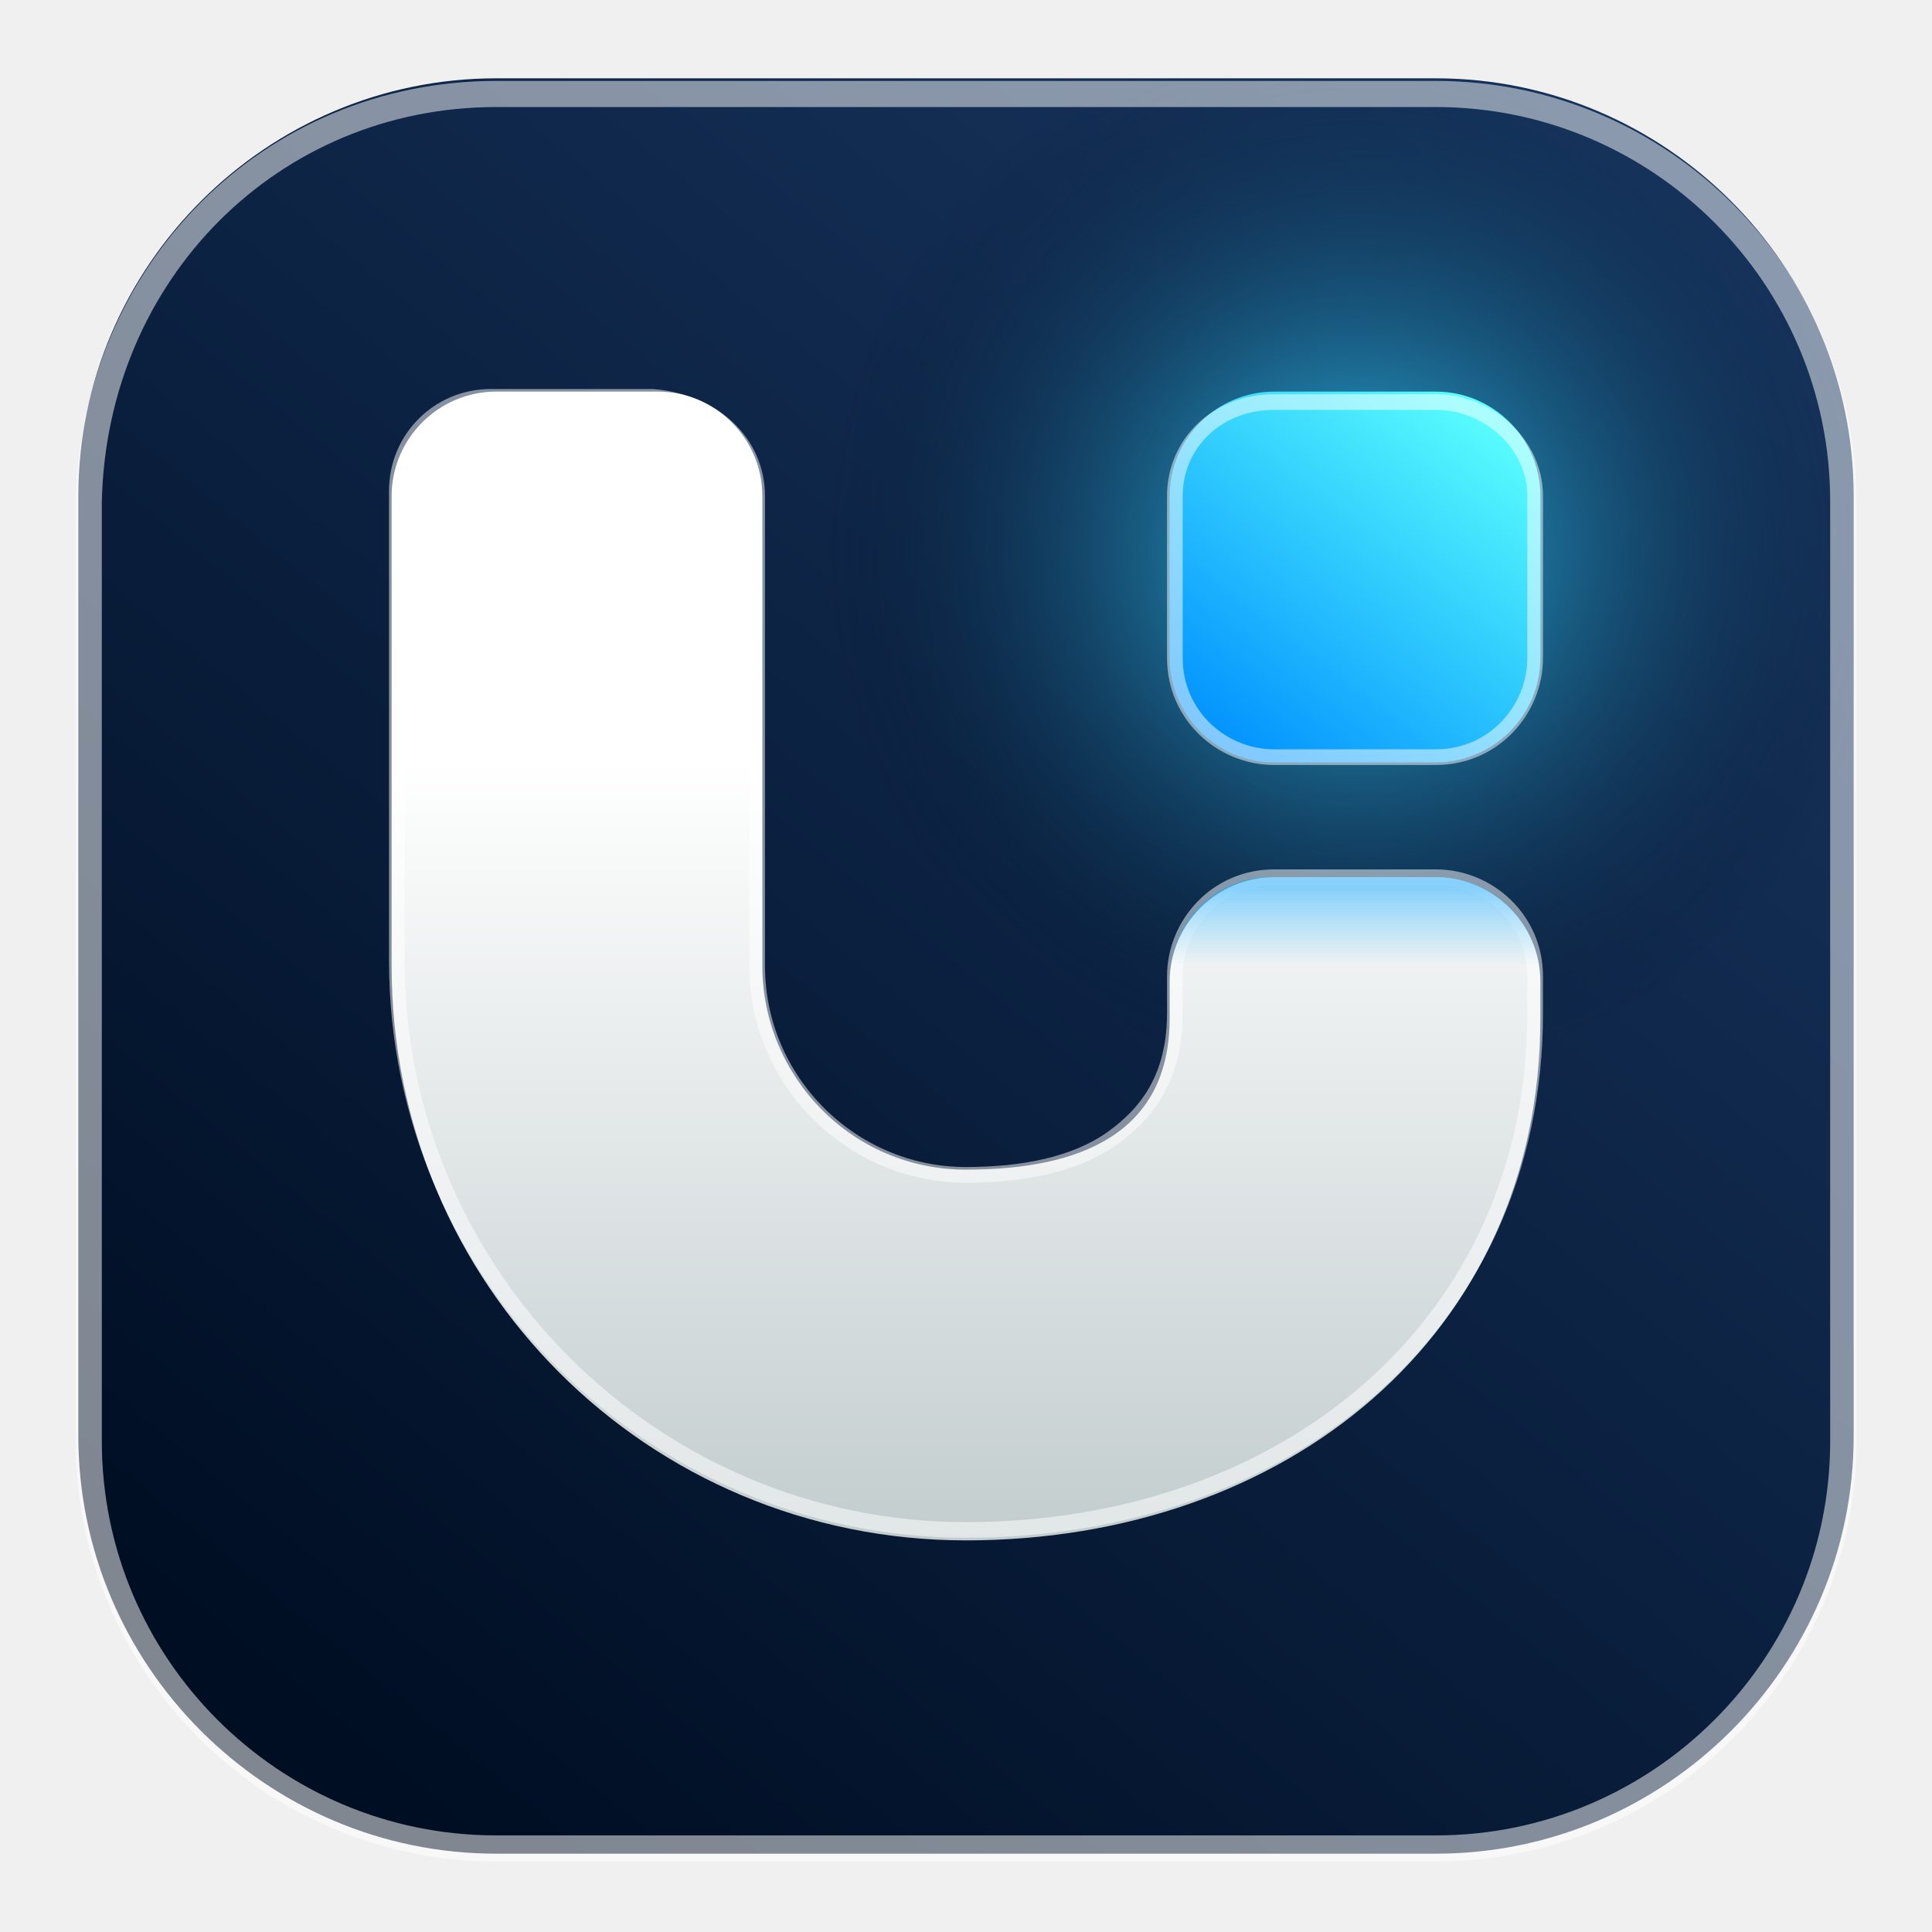
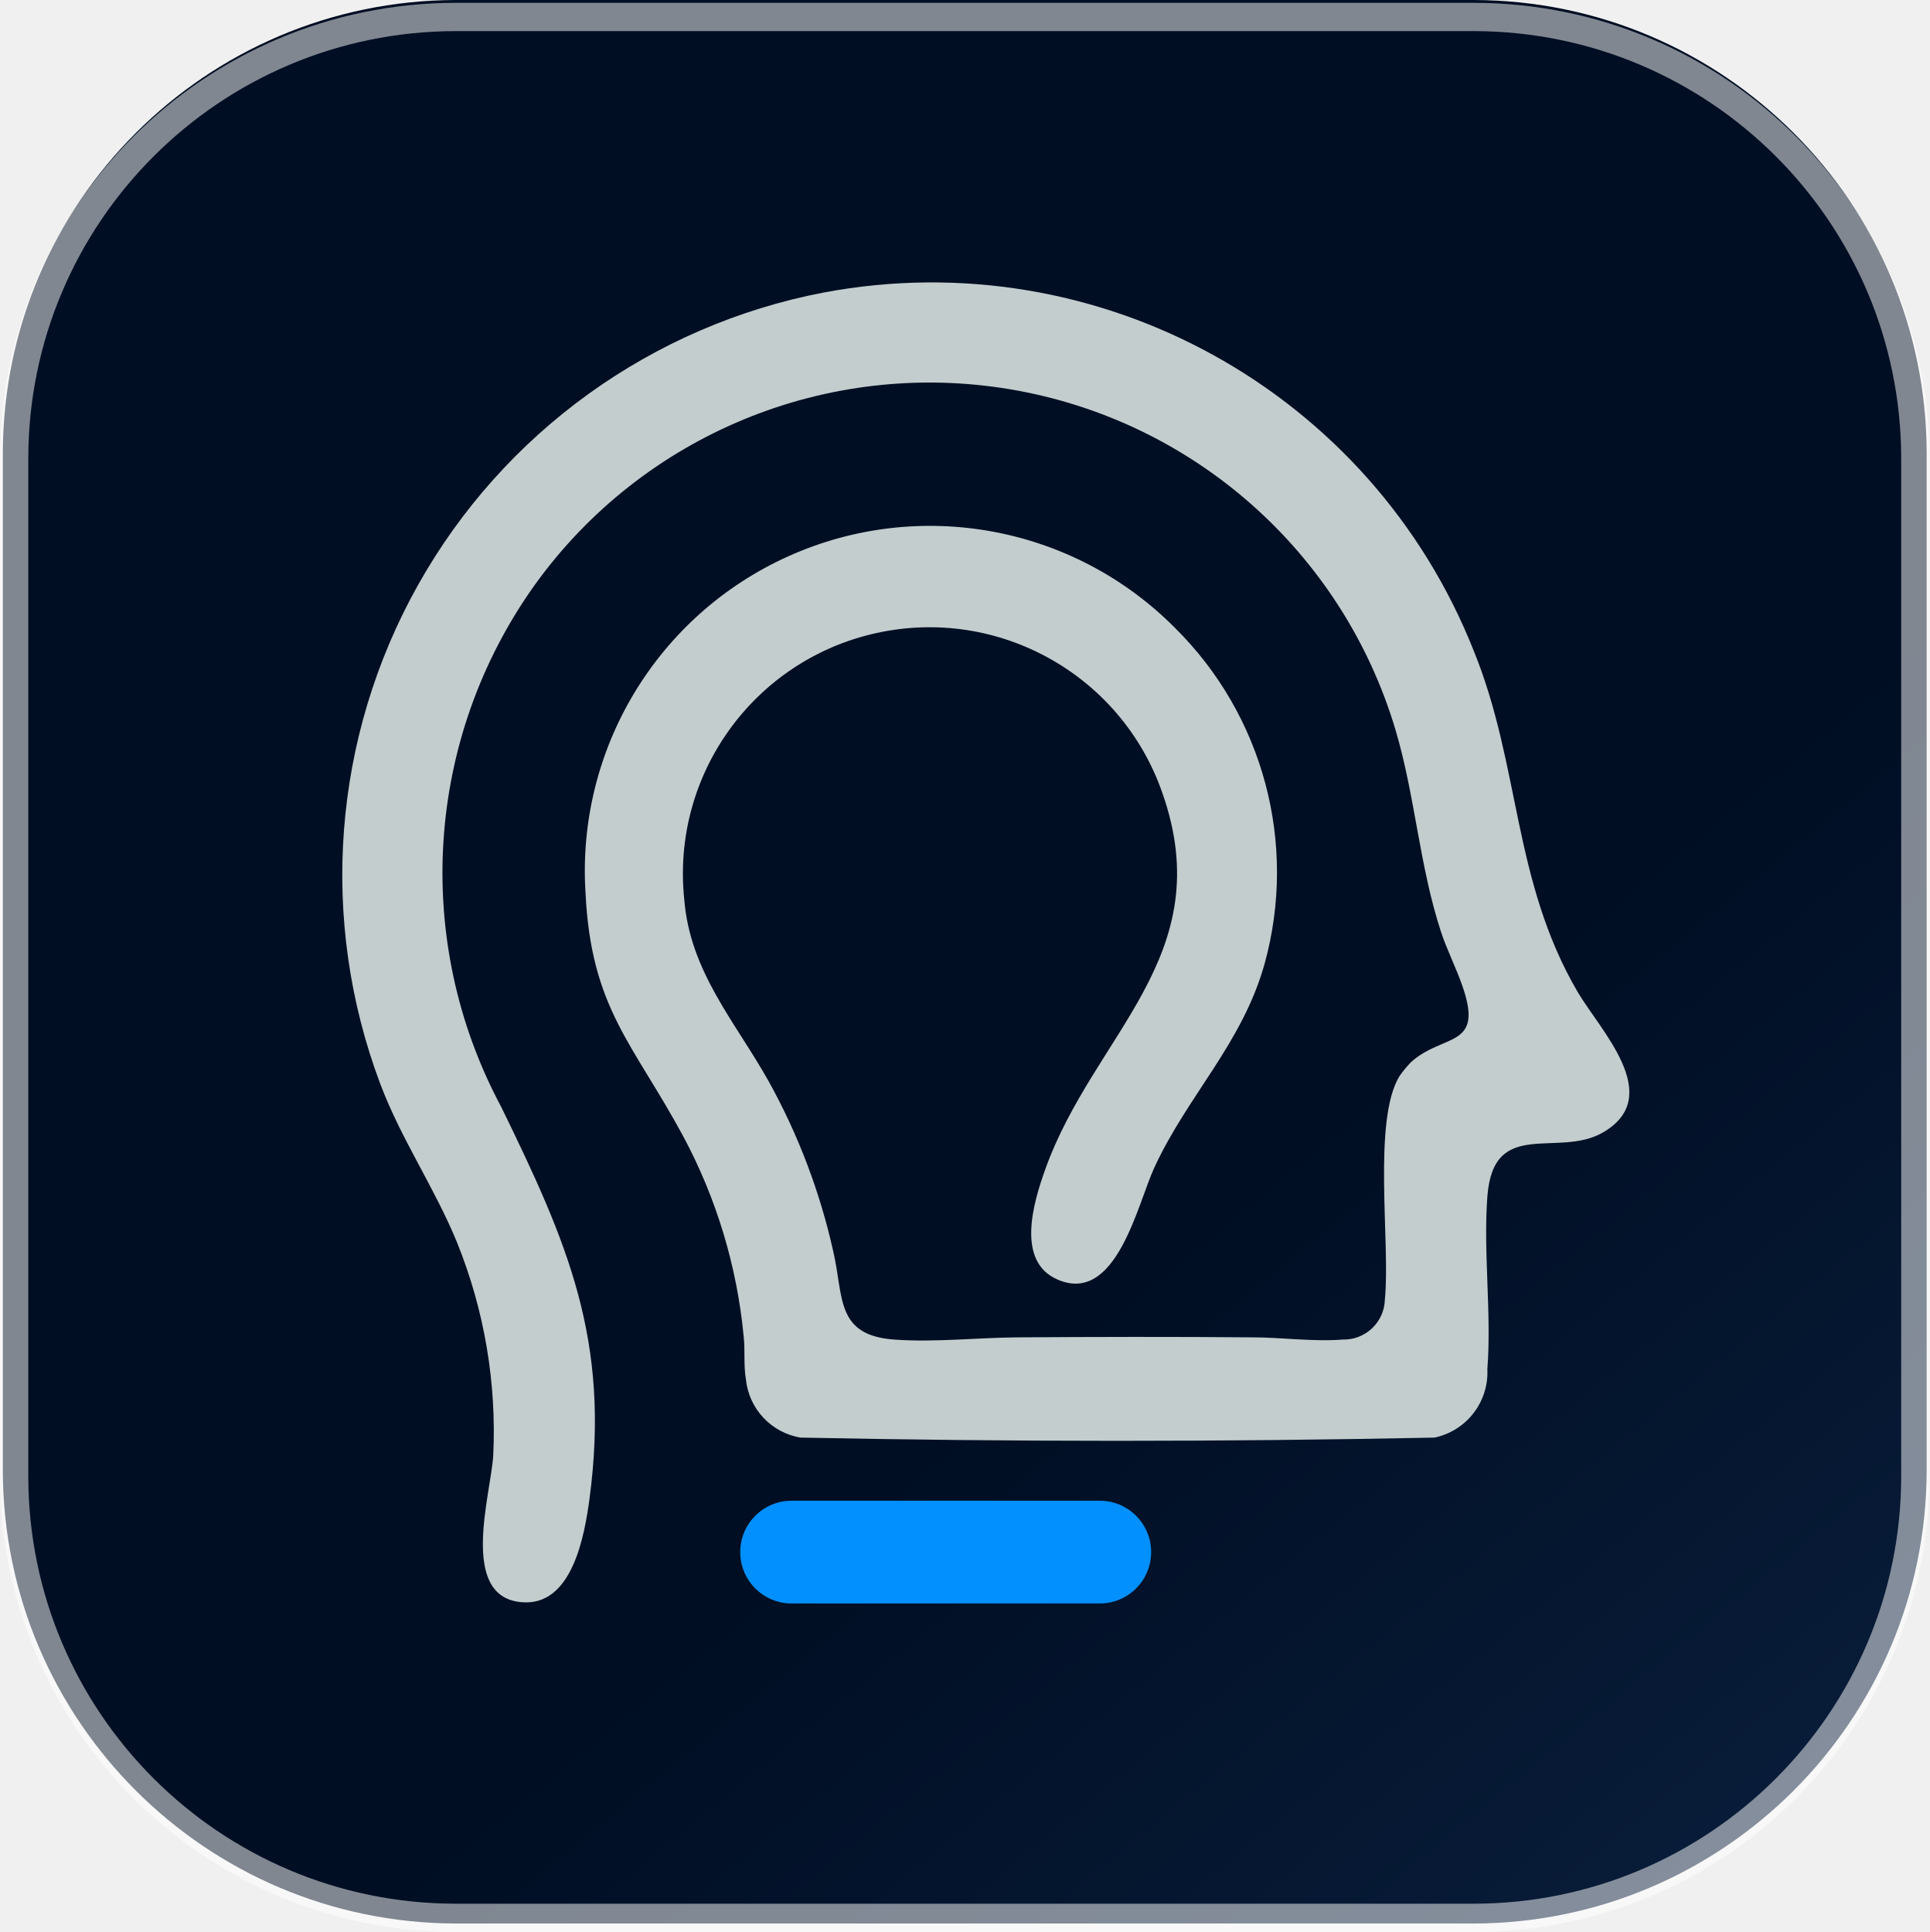
- <svg xmlns="http://www.w3.org/2000/svg" version="1.1" id="Layer_1" x="0px" y="0px" viewBox="0 0 37 37" style="enable-background:new 0 0 37 37;" xml:space="preserve">
-   <style type="text/css">
- 	.st0{fill:url(#SVGID_1_);}
- 	.st1{fill:url(#SVGID_00000181788722937767309640000003772530223774332060_);}
- 	.st2{fill:none;stroke:#FFFFFF;stroke-width:0.5;stroke-opacity:0.5;}
- 	.st3{fill-rule:evenodd;clip-rule:evenodd;fill:url(#SVGID_00000011009591836830540310000004291037577101557661_);}
- 	.st4{fill:none;stroke:#FFFFFF;stroke-width:0.3;stroke-opacity:0.5;}
- 	.st5{fill:url(#SVGID_00000110464710196835969240000008039336396031398319_);fill-opacity:0.5;}
- 	.st6{fill:url(#SVGID_00000016067920189105749570000017662582657067823750_);}
- </style>
-   <g>
-     <linearGradient id="SVGID_1_" gradientUnits="userSpaceOnUse" x1="39.642" y1="59.925" x2="14.642" y2="29.425" gradientTransform="matrix(1 0 0 -1 -8.3622 62.8347)">
-       <stop offset="0" style="stop-color:#17345E" />
-       <stop offset="1" style="stop-color:#000E23" />
+ <svg xmlns="http://www.w3.org/2000/svg" width="34.1" height="34.15" viewBox="0 0 34.1 34.15">
+   <defs>
+     <linearGradient id="linear-gradient" x1="1.122" y1="1.718" x2="0.387" y2="0.821" gradientUnits="objectBoundingBox">
+       <stop offset="0" stop-color="#17345e" />
+       <stop offset="1" stop-color="#000e23" />
    </linearGradient>
-     <path class="st0" d="M1.5,9.5c0-4.4,3.6-8,8-8h18c4.4,0,8,3.6,8,8v18c0,4.4-3.6,8-8,8h-18c-4.4,0-8-3.6-8-8V9.5z" />
-     <radialGradient id="SVGID_00000114070717587981717160000014180440790735051904_" cx="-276" cy="484.584" r="1" gradientTransform="matrix(-8 7 7 8 -5574.07 -1934.159)" gradientUnits="userSpaceOnUse">
-       <stop offset="0" style="stop-color:#31CBFD" />
-       <stop offset="0.965" style="stop-color:#000E23;stop-opacity:0" />
+     <radialGradient id="radial-gradient" cx="0.721" cy="0.265" r="0.313" gradientTransform="matrix(-0.753, 0.659, 0.659, 0.753, -23.66, 8.89)" gradientUnits="objectBoundingBox">
+       <stop offset="0" stop-color="#31cbfd" />
+       <stop offset="0.965" stop-color="#000e23" stop-opacity="0" />
    </radialGradient>
-     <path style="fill:url(#SVGID_00000114070717587981717160000014180440790735051904_);" d="M1.5,9.5c0-4.4,3.6-8,8-8h18   c4.4,0,8,3.6,8,8v18c0,4.4-3.6,8-8,8h-18c-4.4,0-8-3.6-8-8V9.5z" />
-     <path class="st2" d="M9.5,1.8h18c4.3,0,7.8,3.5,7.8,7.8v18c0,4.3-3.5,7.8-7.8,7.8h-18c-4.3,0-7.8-3.5-7.8-7.8v-18   C1.8,5.2,5.2,1.8,9.5,1.8z" />
-     <linearGradient id="SVGID_00000027588490245541028090000010281931652488398474_" gradientUnits="userSpaceOnUse" x1="26.862" y1="33.335" x2="26.862" y2="55.335" gradientTransform="matrix(1 0 0 -1 -8.3622 62.8347)">
-       <stop offset="0" style="stop-color:#C3CDCE" />
-       <stop offset="0.68" style="stop-color:#FFFFFF" />
-     </linearGradient>
-     <path style="fill-rule:evenodd;clip-rule:evenodd;fill:url(#SVGID_00000027588490245541028090000010281931652488398474_);" d="   M12.6,7.5c1.1,0,2,0.9,2,2v9c0,2.1,1.7,3.9,3.9,3.9s3.9-0.7,3.9-2.9v-0.7c0-1.1,0.9-2,2-2h3.1c1.1,0,2,0.9,2,2v0.7   c0,6.1-4.9,10-11,10s-11-4.9-11-11v-9c0-1.1,0.9-2,2-2H12.6z" />
-     <path class="st4" d="M14.5,9.5v9c0,2.2,1.8,4,4,4c1.1,0,2.1-0.2,2.8-0.7c0.7-0.5,1.2-1.2,1.2-2.4v-0.7c0-1,0.8-1.9,1.9-1.9h3.1   c1,0,1.9,0.8,1.9,1.9v0.7c0,6-4.8,9.9-10.9,9.9c-6,0-10.9-4.9-10.9-10.9v-9c0-1,0.8-1.8,1.8-1.8h3.1C13.7,7.7,14.5,8.5,14.5,9.5z" />
-     <linearGradient id="SVGID_00000031190648019942464100000012377928385017552802_" gradientUnits="userSpaceOnUse" x1="34.295" y1="45.835" x2="34.295" y2="44.335" gradientTransform="matrix(1 0 0 -1 -8.3622 62.8347)">
-       <stop offset="0" style="stop-color:#14A7FE" />
-       <stop offset="1" style="stop-color:#21B7FE;stop-opacity:0" />
-     </linearGradient>
-     <path style="fill:url(#SVGID_00000031190648019942464100000012377928385017552802_);fill-opacity:0.5;" d="M24.3,16.8h3.2   c1,0,1.8,0.7,2,1.7h-7.1C22.5,17.5,23.4,16.8,24.3,16.8z" />
-     <linearGradient id="SVGID_00000050625828629570524210000011022815508858553258_" gradientUnits="userSpaceOnUse" x1="36.731" y1="54.936" x2="31.731" y2="48.436" gradientTransform="matrix(1 0 0 -1 -8.3622 62.8347)">
-       <stop offset="0" style="stop-color:#58FDFD" />
-       <stop offset="1" style="stop-color:#0190FE" />
-     </linearGradient>
-     <path style="fill:url(#SVGID_00000050625828629570524210000011022815508858553258_);" d="M24.4,7.5h3.1c1.1,0,2,0.9,2,2v3.1   c0,1.1-0.9,2-2,2h-3.1c-1.1,0-2-0.9-2-2V9.5C22.4,8.4,23.3,7.5,24.4,7.5z" />
-     <path class="st4" d="M24.4,7.7h3.1c1,0,1.9,0.8,1.9,1.8v3.1c0,1-0.8,1.9-1.9,1.9h-3.1c-1,0-1.9-0.8-1.9-1.9V9.5   C22.5,8.5,23.3,7.7,24.4,7.7z" />
+   </defs>
+   <g id="logo" transform="translate(-1.45 -1.5)">
+     <path id="Path_3" data-name="Path 3" d="M1.5,9.5a8.024,8.024,0,0,1,8-8h18a8.024,8.024,0,0,1,8,8v18a8.024,8.024,0,0,1-8,8H9.5a8.024,8.024,0,0,1-8-8Z" fill="url(#linear-gradient)" />
+     <path id="Path_4" data-name="Path 4" d="M1.5,9.5a8.024,8.024,0,0,1,8-8h18a8.024,8.024,0,0,1,8,8v18a8.024,8.024,0,0,1-8,8H9.5a8.024,8.024,0,0,1-8-8Z" fill="url(#radial-gradient)" />
+     <path id="Path_5" data-name="Path 5" d="M9.5,1.8h18a7.81,7.81,0,0,1,7.8,7.8v18a7.81,7.81,0,0,1-7.8,7.8H9.5a7.81,7.81,0,0,1-7.8-7.8V9.6A7.81,7.81,0,0,1,9.5,1.8Z" fill="none" stroke="rgba(255,255,255,0.5)" stroke-width="0.5" />
+     <g id="Group_2" data-name="Group 2" transform="translate(7.5 6.5)">
+       <path id="Path_2" data-name="Path 2" d="M14.708,6.091A6.078,6.078,0,0,1,16.3,12.033c-.395,1.413-1.356,2.321-1.95,3.606-.3.654-.674,2.429-1.711,1.978-.741-.322-.423-1.37-.217-1.945.856-2.4,3.089-3.769,2.069-6.66a4.357,4.357,0,0,0-8.449,1.877c.1,1.287.9,2.166,1.494,3.226a11.25,11.25,0,0,1,1.139,3c.189.806.034,1.491,1.087,1.564.72.05,1.462-.035,2.178-.04,1.38-.009,2.763-.012,4.142,0,.523,0,1.068.08,1.6.039a.726.726,0,0,0,.743-.71c.1-.989-.224-3.168.261-3.951a2.079,2.079,0,0,1,.2-.242c.571-.517,1.3-.234.907-1.353-.112-.323-.274-.636-.38-.963-.379-1.162-.453-2.39-.8-3.557A8.593,8.593,0,0,0,3.4,5.34a8.758,8.758,0,0,0-.594,9.222c1.172,2.4,1.935,4.132,1.563,6.924-.088.657-.306,1.919-1.207,1.834-1.106-.1-.536-1.908-.495-2.593a8.913,8.913,0,0,0-.636-3.756c-.393-.966-.994-1.836-1.361-2.814A10.484,10.484,0,0,1,8.505.171,10.308,10.308,0,0,1,20,6.515c.822,2.025.682,4.047,1.829,6.014.4.682,1.548,1.84.461,2.482-.8.475-1.948-.277-2.054,1.141-.074.984.077,2.067,0,3.051a1.177,1.177,0,0,1-.935,1.208c-3.724.076-7.477.076-11.2,0a1.16,1.16,0,0,1-.968-1.029c-.044-.245-.012-.522-.04-.759a9.359,9.359,0,0,0-1.07-3.541c-.883-1.637-1.627-2.258-1.725-4.3A6.1,6.1,0,0,1,14.708,6.091" transform="translate(0 0)" fill="#c3cdce" />
+       <rect id="Rectangle_4" data-name="Rectangle 4" width="7.262" height="1.816" rx="0.908" transform="translate(7.032 21.527)" fill="#0190fe" />
+     </g>
  </g>
</svg>
